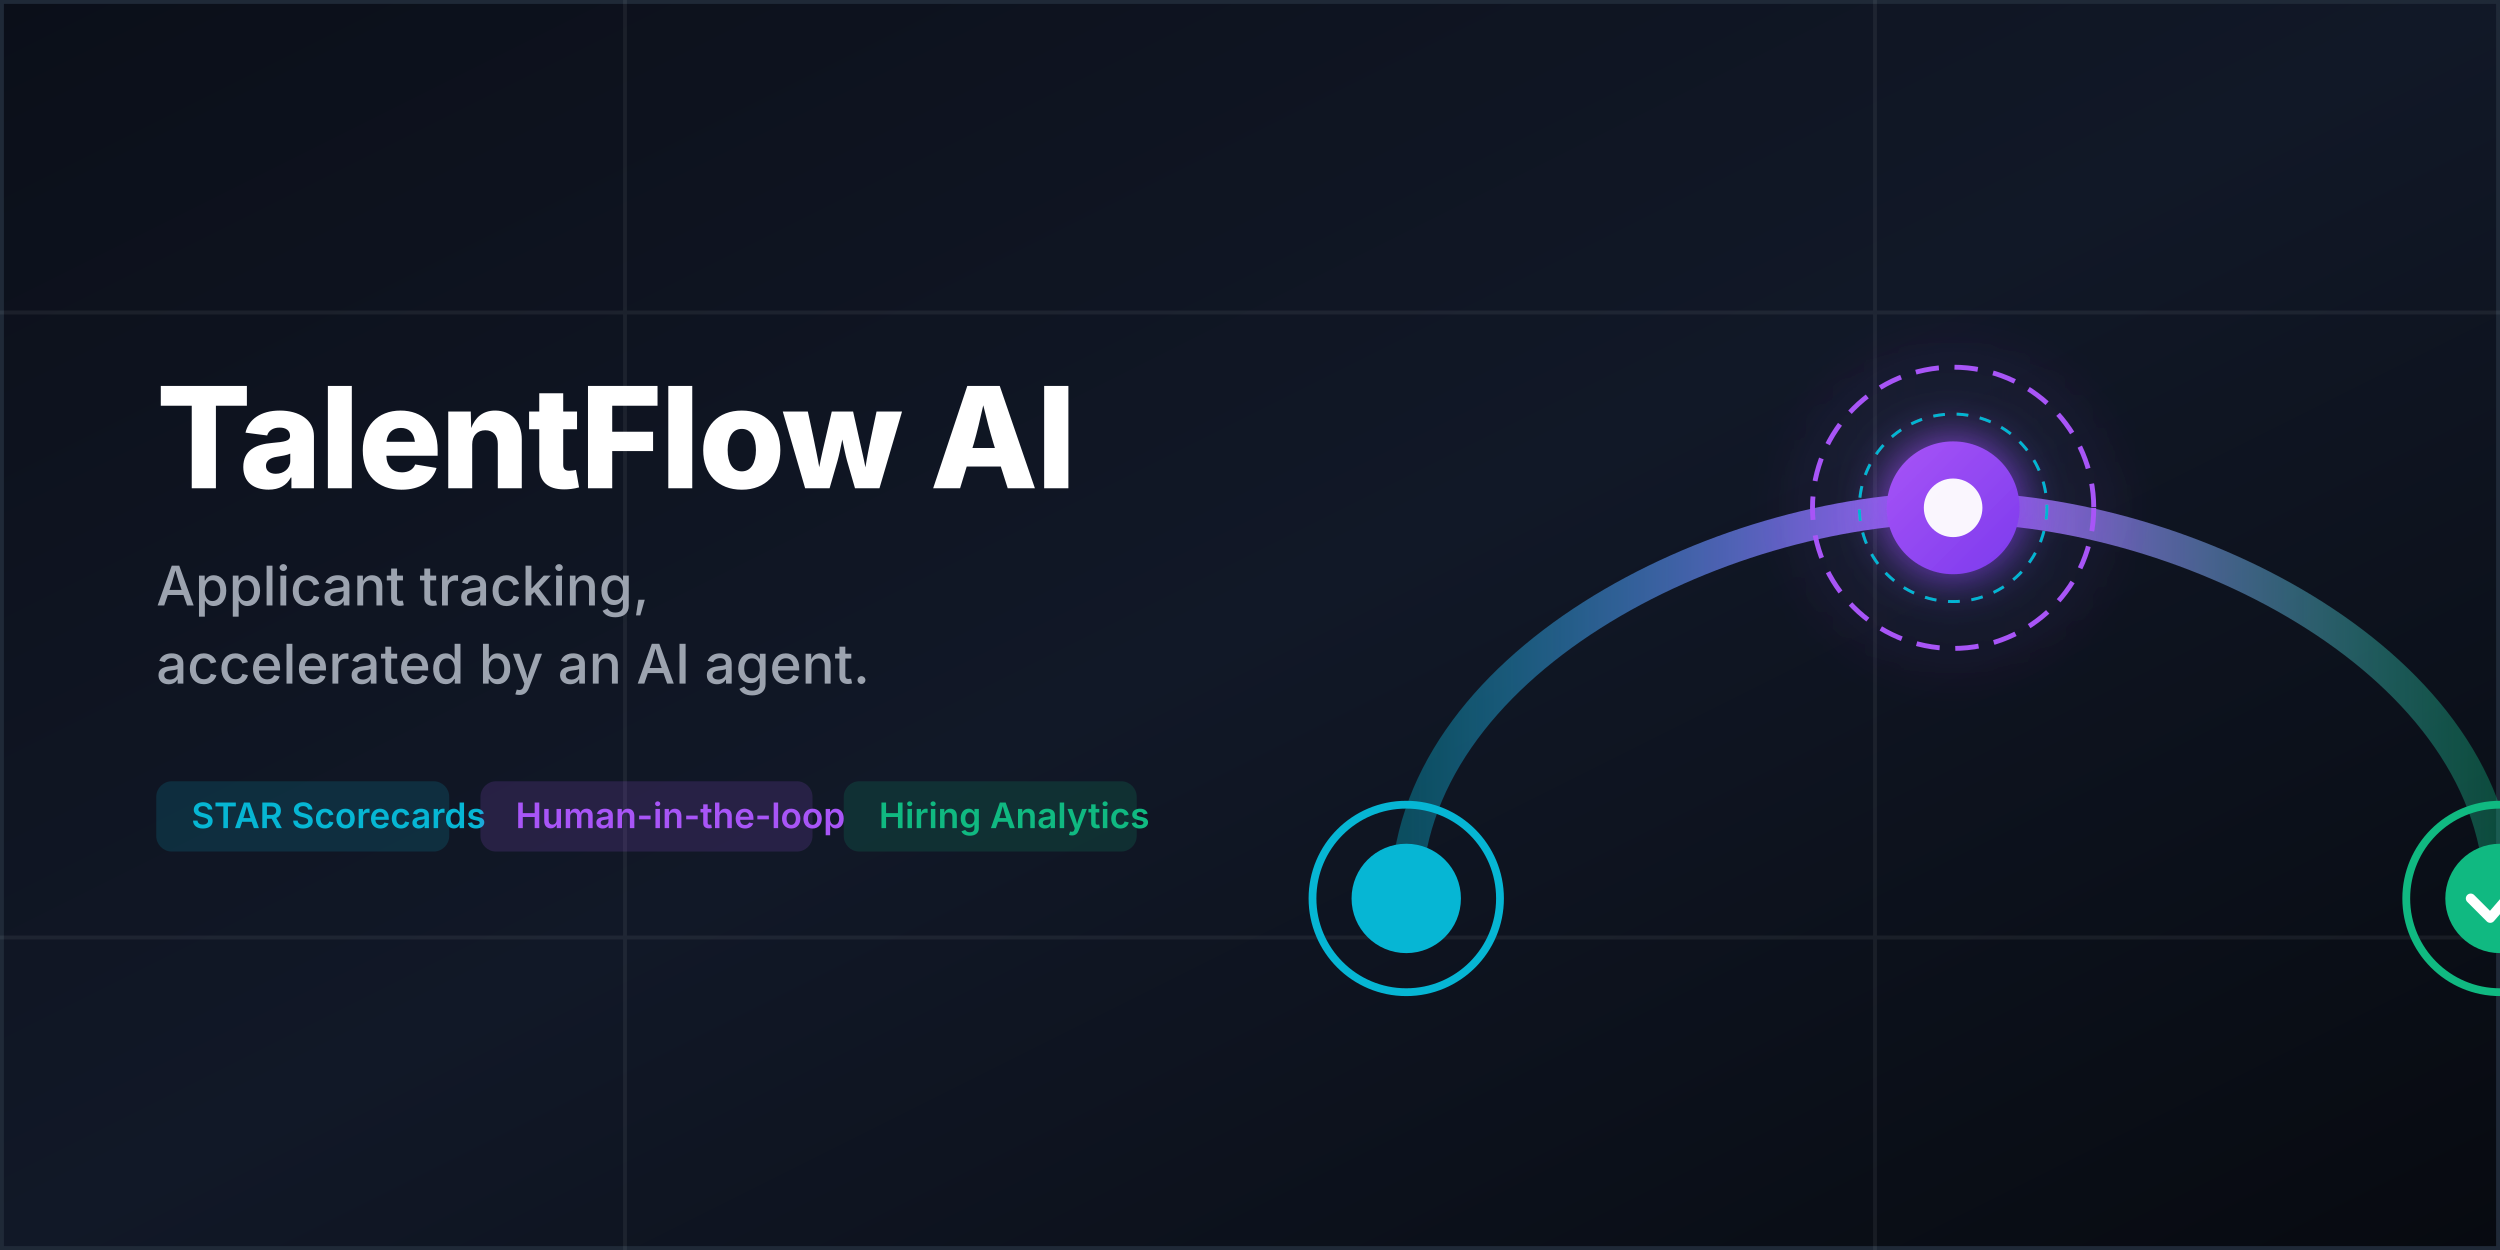
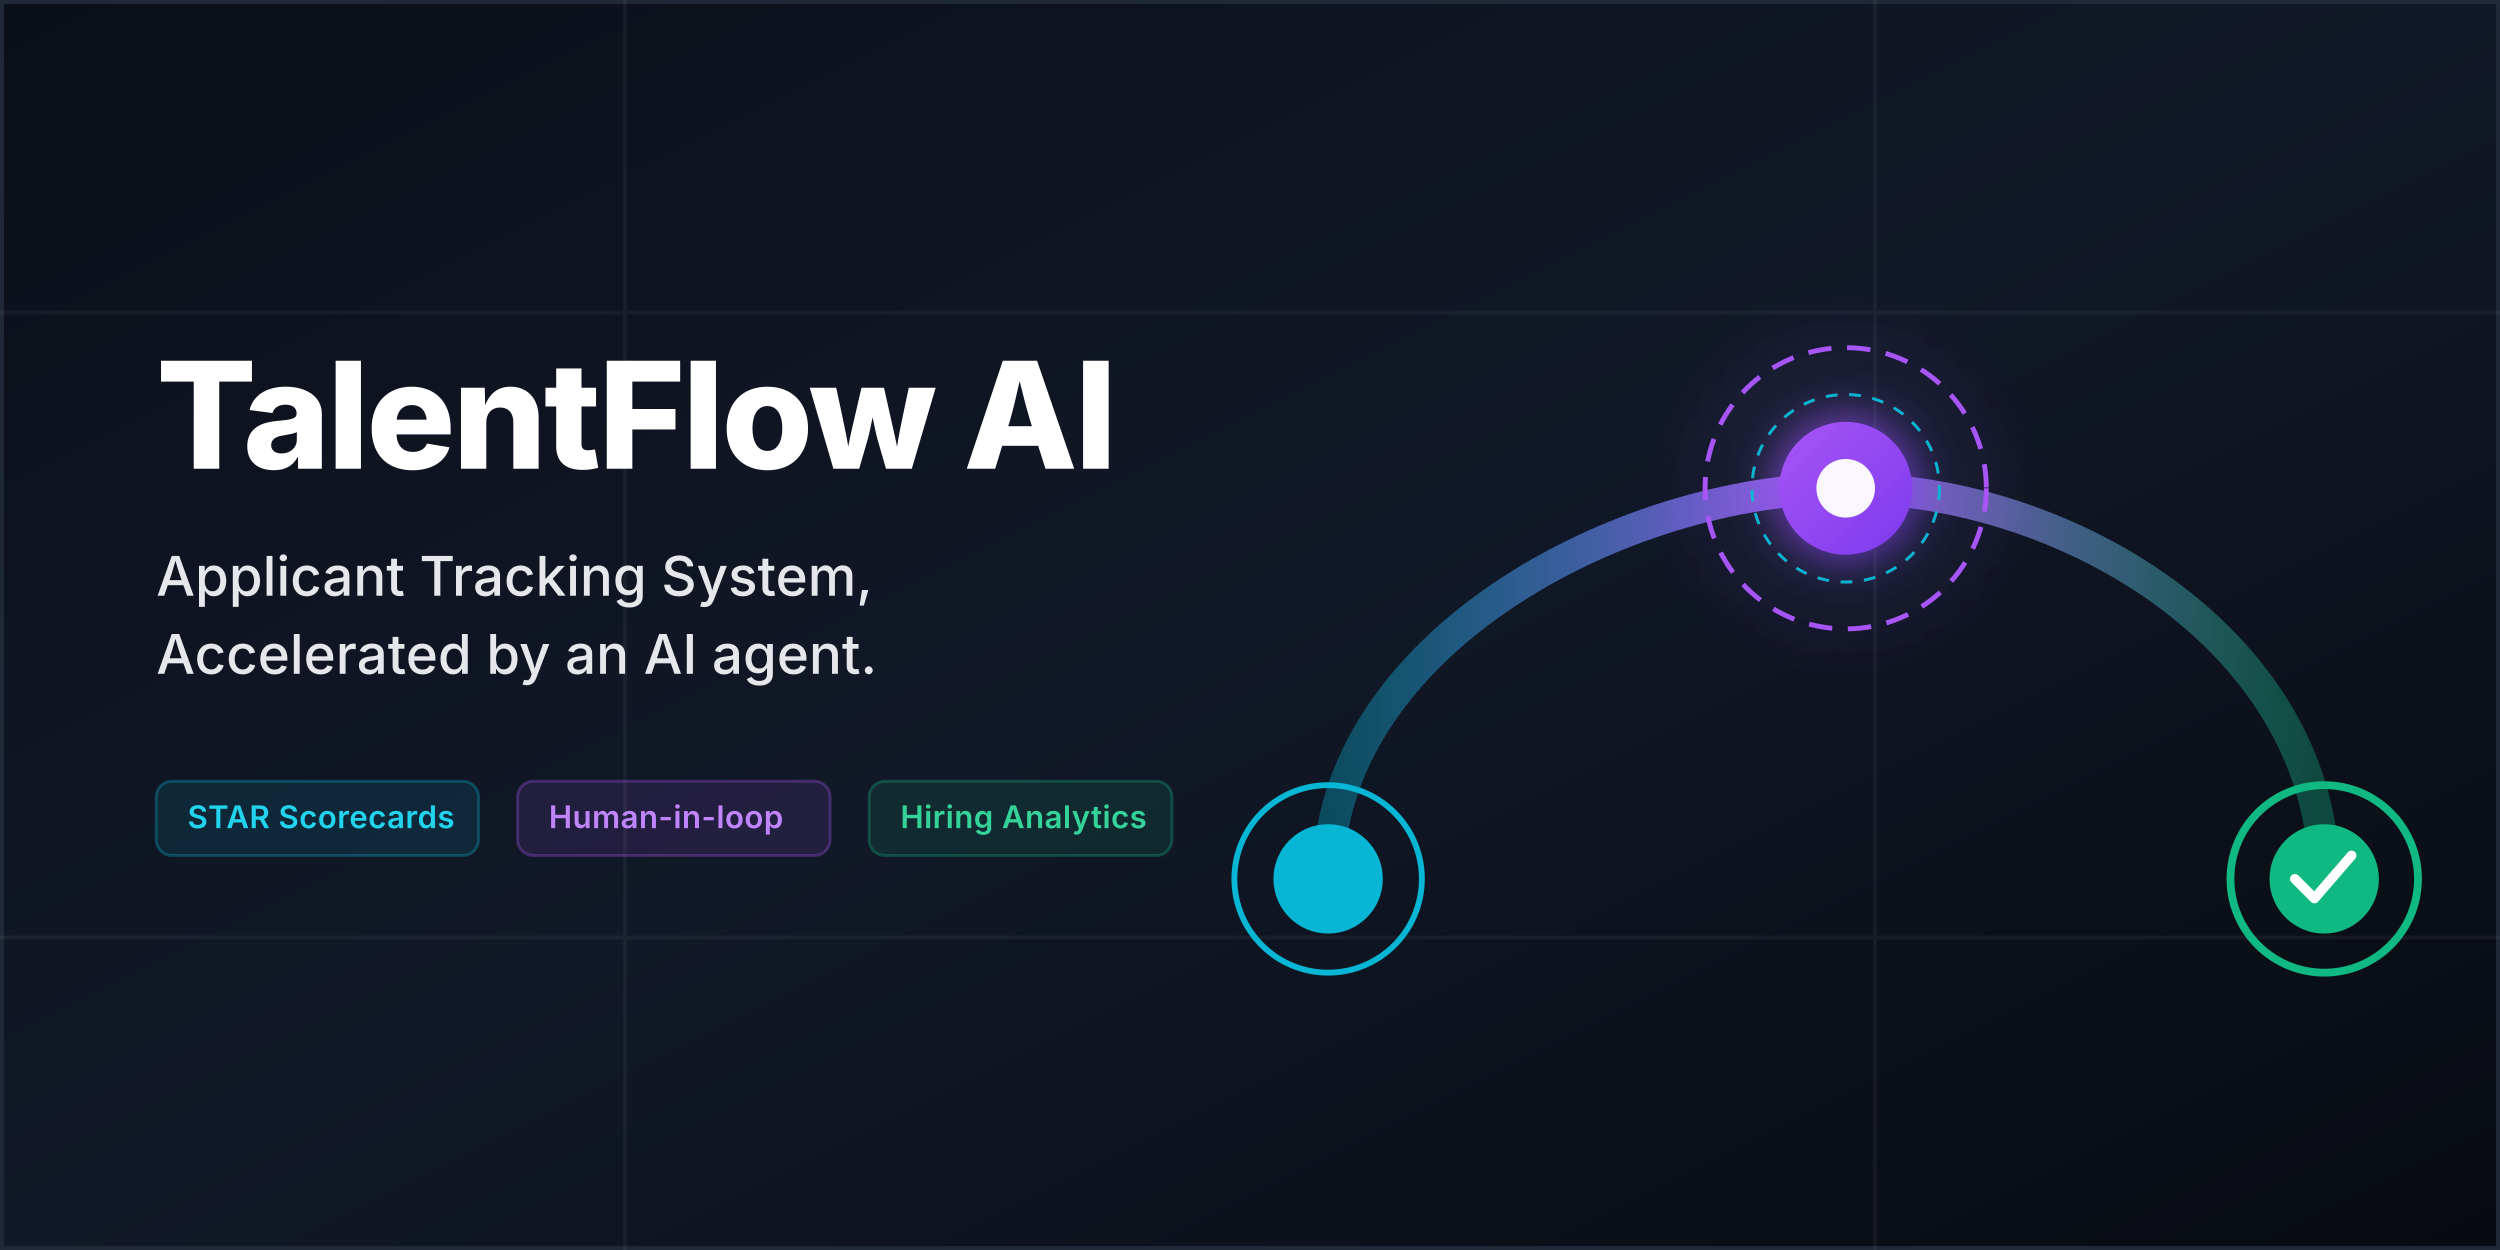
- <svg xmlns="http://www.w3.org/2000/svg" viewBox="0 0 1280 640" width="100%" height="100%" role="img" aria-label="TalentFlow AI — AI-powered applicant tracking system">
+ <svg xmlns="http://www.w3.org/2000/svg" viewBox="0 0 1280 640" width="1280" height="640" role="img" aria-label="TalentFlow AI — AI-powered applicant tracking system">
  <defs>
    <linearGradient id="gh-bg" x1="0%" y1="0%" x2="100%" y2="100%">
      <stop offset="0%" stop-color="#0B0F19" />
      <stop offset="50%" stop-color="#111827" />
      <stop offset="100%" stop-color="#070A10" />
    </linearGradient>
    <linearGradient id="gh-purple" x1="0%" y1="0%" x2="100%" y2="100%">
      <stop offset="0%" stop-color="#A855F7" />
      <stop offset="100%" stop-color="#7C3AED" />
    </linearGradient>
    <linearGradient id="gh-flow" x1="0%" y1="0%" x2="100%" y2="0%">
      <stop offset="0%" stop-color="#06B6D4" stop-opacity="0.35" />
      <stop offset="50%" stop-color="#A855F7" />
      <stop offset="100%" stop-color="#10B981" stop-opacity="0.35" />
    </linearGradient>
    <filter id="gh-glow" x="-30%" y="-30%" width="160%" height="160%">
      <feGaussianBlur stdDeviation="14" result="b" />
      <feComposite in="SourceGraphic" in2="b" operator="over" />
    </filter>
  </defs>
  <rect width="1280" height="640" fill="url(#gh-bg)" />
  <rect width="1280" height="640" fill="none" stroke="#1F2937" stroke-width="4" />
-   <g opacity="0.06" stroke="#FFFFFF" stroke-width="2">
+   <g opacity="0.05" stroke="#FFFFFF" stroke-width="2">
    <line x1="0" y1="160" x2="1280" y2="160" />
    <line x1="0" y1="480" x2="1280" y2="480" />
    <line x1="320" y1="0" x2="320" y2="640" />
    <line x1="960" y1="0" x2="960" y2="640" />
  </g>
  <g font-family="ui-sans-serif, -apple-system, 'Segoe UI', Inter, sans-serif">
-     <text x="80" y="250" font-size="72" font-weight="800" fill="#FFFFFF" letter-spacing="-1">TalentFlow AI</text>
-     <text x="80" y="310" font-size="28" font-weight="500" fill="#9CA3AF">Applicant tracking,</text>
-     <text x="80" y="350" font-size="28" font-weight="500" fill="#9CA3AF">accelerated by an AI agent.</text>
-     <g font-size="18" font-weight="600">
-       <rect x="80" y="400" rx="8" ry="8" width="150" height="36" fill="#06B6D4" opacity="0.15" />
-       <text x="98" y="424" fill="#06B6D4">STAR Scorecards</text>
-       <rect x="246" y="400" rx="8" ry="8" width="170" height="36" fill="#A855F7" opacity="0.15" />
-       <text x="264" y="424" fill="#A855F7">Human-in-the-loop</text>
-       <rect x="432" y="400" rx="8" ry="8" width="150" height="36" fill="#10B981" opacity="0.15" />
-       <text x="450" y="424" fill="#10B981">Hiring Analytics</text>
+     <text x="80" y="240" font-size="76" font-weight="800" fill="#FFFFFF" letter-spacing="-1.5">TalentFlow AI</text>
+     <text x="80" y="305" font-size="28" font-weight="500" fill="#E5E7EB">Applicant Tracking System,</text>
+     <text x="80" y="345" font-size="28" font-weight="500" fill="#E5E7EB">Accelerated by an AI agent.</text>
+     <g font-size="16" font-weight="600" letter-spacing="0.2">
+       <rect x="80" y="400" rx="8" ry="8" width="165" height="38" fill="#06B6D4" opacity="0.12" />
+       <rect x="80" y="400" rx="8" ry="8" width="165" height="38" fill="none" stroke="#06B6D4" stroke-width="1.5" opacity="0.3" />
+       <text x="96" y="424" fill="#22D3EE">STAR Scorecards</text>
+       <rect x="265" y="400" rx="8" ry="8" width="160" height="38" fill="#A855F7" opacity="0.12" />
+       <rect x="265" y="400" rx="8" ry="8" width="160" height="38" fill="none" stroke="#A855F7" stroke-width="1.5" opacity="0.3" />
+       <text x="281" y="424" fill="#C084FC">Human-in-loop</text>
+       <rect x="445" y="400" rx="8" ry="8" width="155" height="38" fill="#10B981" opacity="0.12" />
+       <rect x="445" y="400" rx="8" ry="8" width="155" height="38" fill="none" stroke="#10B981" stroke-width="1.5" opacity="0.3" />
+       <text x="461" y="424" fill="#34D399">Hiring Analytics</text>
    </g>
  </g>
-   <g transform="translate(760, 320)">
-     <path d="M -40 140 C -40 20, 120 -60, 240 -60 C 360 -60, 520 20, 520 140" fill="none" stroke="url(#gh-flow)" stroke-width="16" stroke-linecap="round" />
-     <circle cx="-40" cy="140" r="48" fill="none" stroke="#06B6D4" stroke-width="4" />
-     <circle cx="-40" cy="140" r="28" fill="#06B6D4" />
+   <g transform="translate(680, 310)">
+     <path d="M 0 140 C 0 20, 150 -60, 265 -60 C 380 -60, 510 20, 510 140" fill="none" stroke="url(#gh-flow)" stroke-width="16" stroke-linecap="round" opacity="0.95" />
+     <circle cx="0" cy="140" r="48" fill="none" stroke="#06B6D4" stroke-width="3" />
+     <circle cx="0" cy="140" r="28" fill="#06B6D4" />
    <g filter="url(#gh-glow)">
-       <circle cx="240" cy="-60" r="72" fill="none" stroke="#A855F7" stroke-width="2.5" stroke-dasharray="12 8" />
-       <circle cx="240" cy="-60" r="48" fill="none" stroke="#06B6D4" stroke-width="1.5" stroke-dasharray="6 6" />
-       <circle cx="240" cy="-60" r="34" fill="url(#gh-purple)" />
+       <circle cx="265" cy="-60" r="72" fill="none" stroke="#A855F7" stroke-width="2.5" stroke-dasharray="12 8" />
+       <circle cx="265" cy="-60" r="48" fill="none" stroke="#06B6D4" stroke-width="1.5" stroke-dasharray="6 6" />
+       <circle cx="265" cy="-60" r="34" fill="url(#gh-purple)" />
    </g>
-     <circle cx="240" cy="-60" r="15" fill="#FFFFFF" opacity="0.95" />
-     <circle cx="520" cy="140" r="48" fill="none" stroke="#10B981" stroke-width="4" />
-     <circle cx="520" cy="140" r="28" fill="#10B981" />
-     <path d="M 505 140 L 515 150 L 534 128" fill="none" stroke="#FFFFFF" stroke-width="5" stroke-linecap="round" stroke-linejoin="round" />
+     <circle cx="265" cy="-60" r="15" fill="#FFFFFF" opacity="0.95" />
+     <circle cx="510" cy="140" r="48" fill="none" stroke="#10B981" stroke-width="4" />
+     <circle cx="510" cy="140" r="28" fill="#10B981" />
+     <path d="M 495 140 L 505 150 L 524 128" fill="none" stroke="#FFFFFF" stroke-width="5" stroke-linecap="round" stroke-linejoin="round" />
  </g>
</svg>
